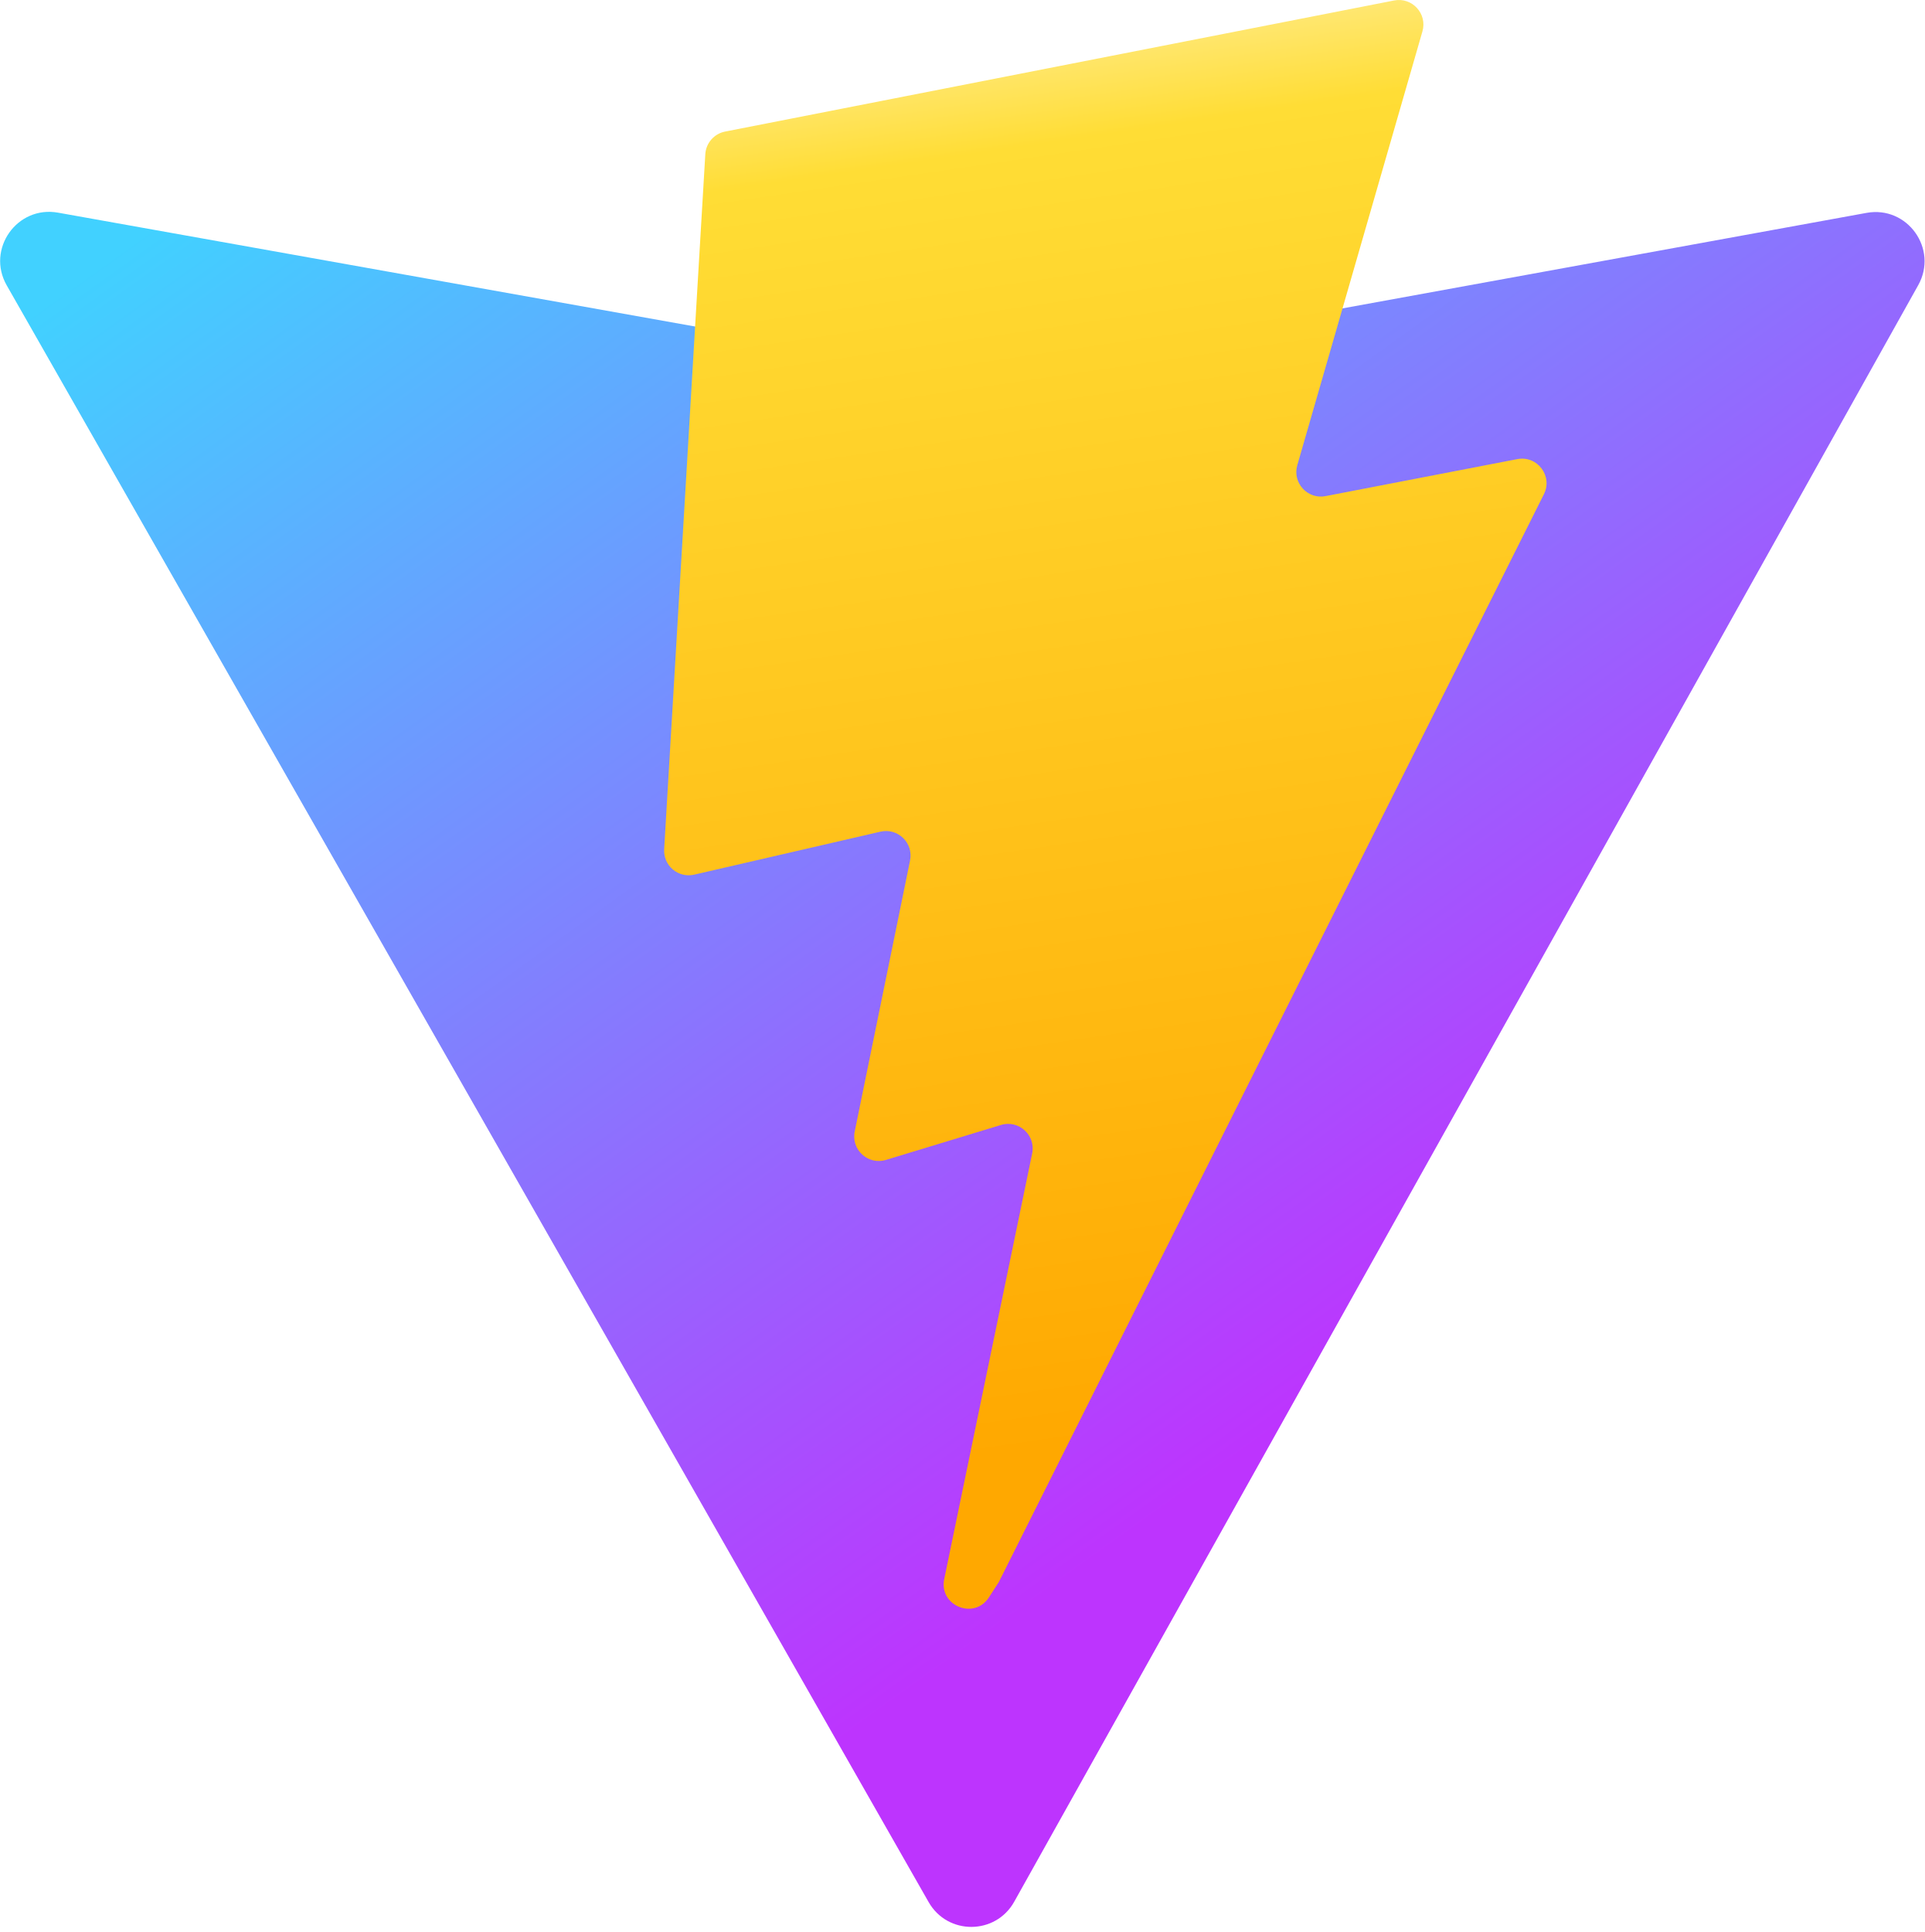
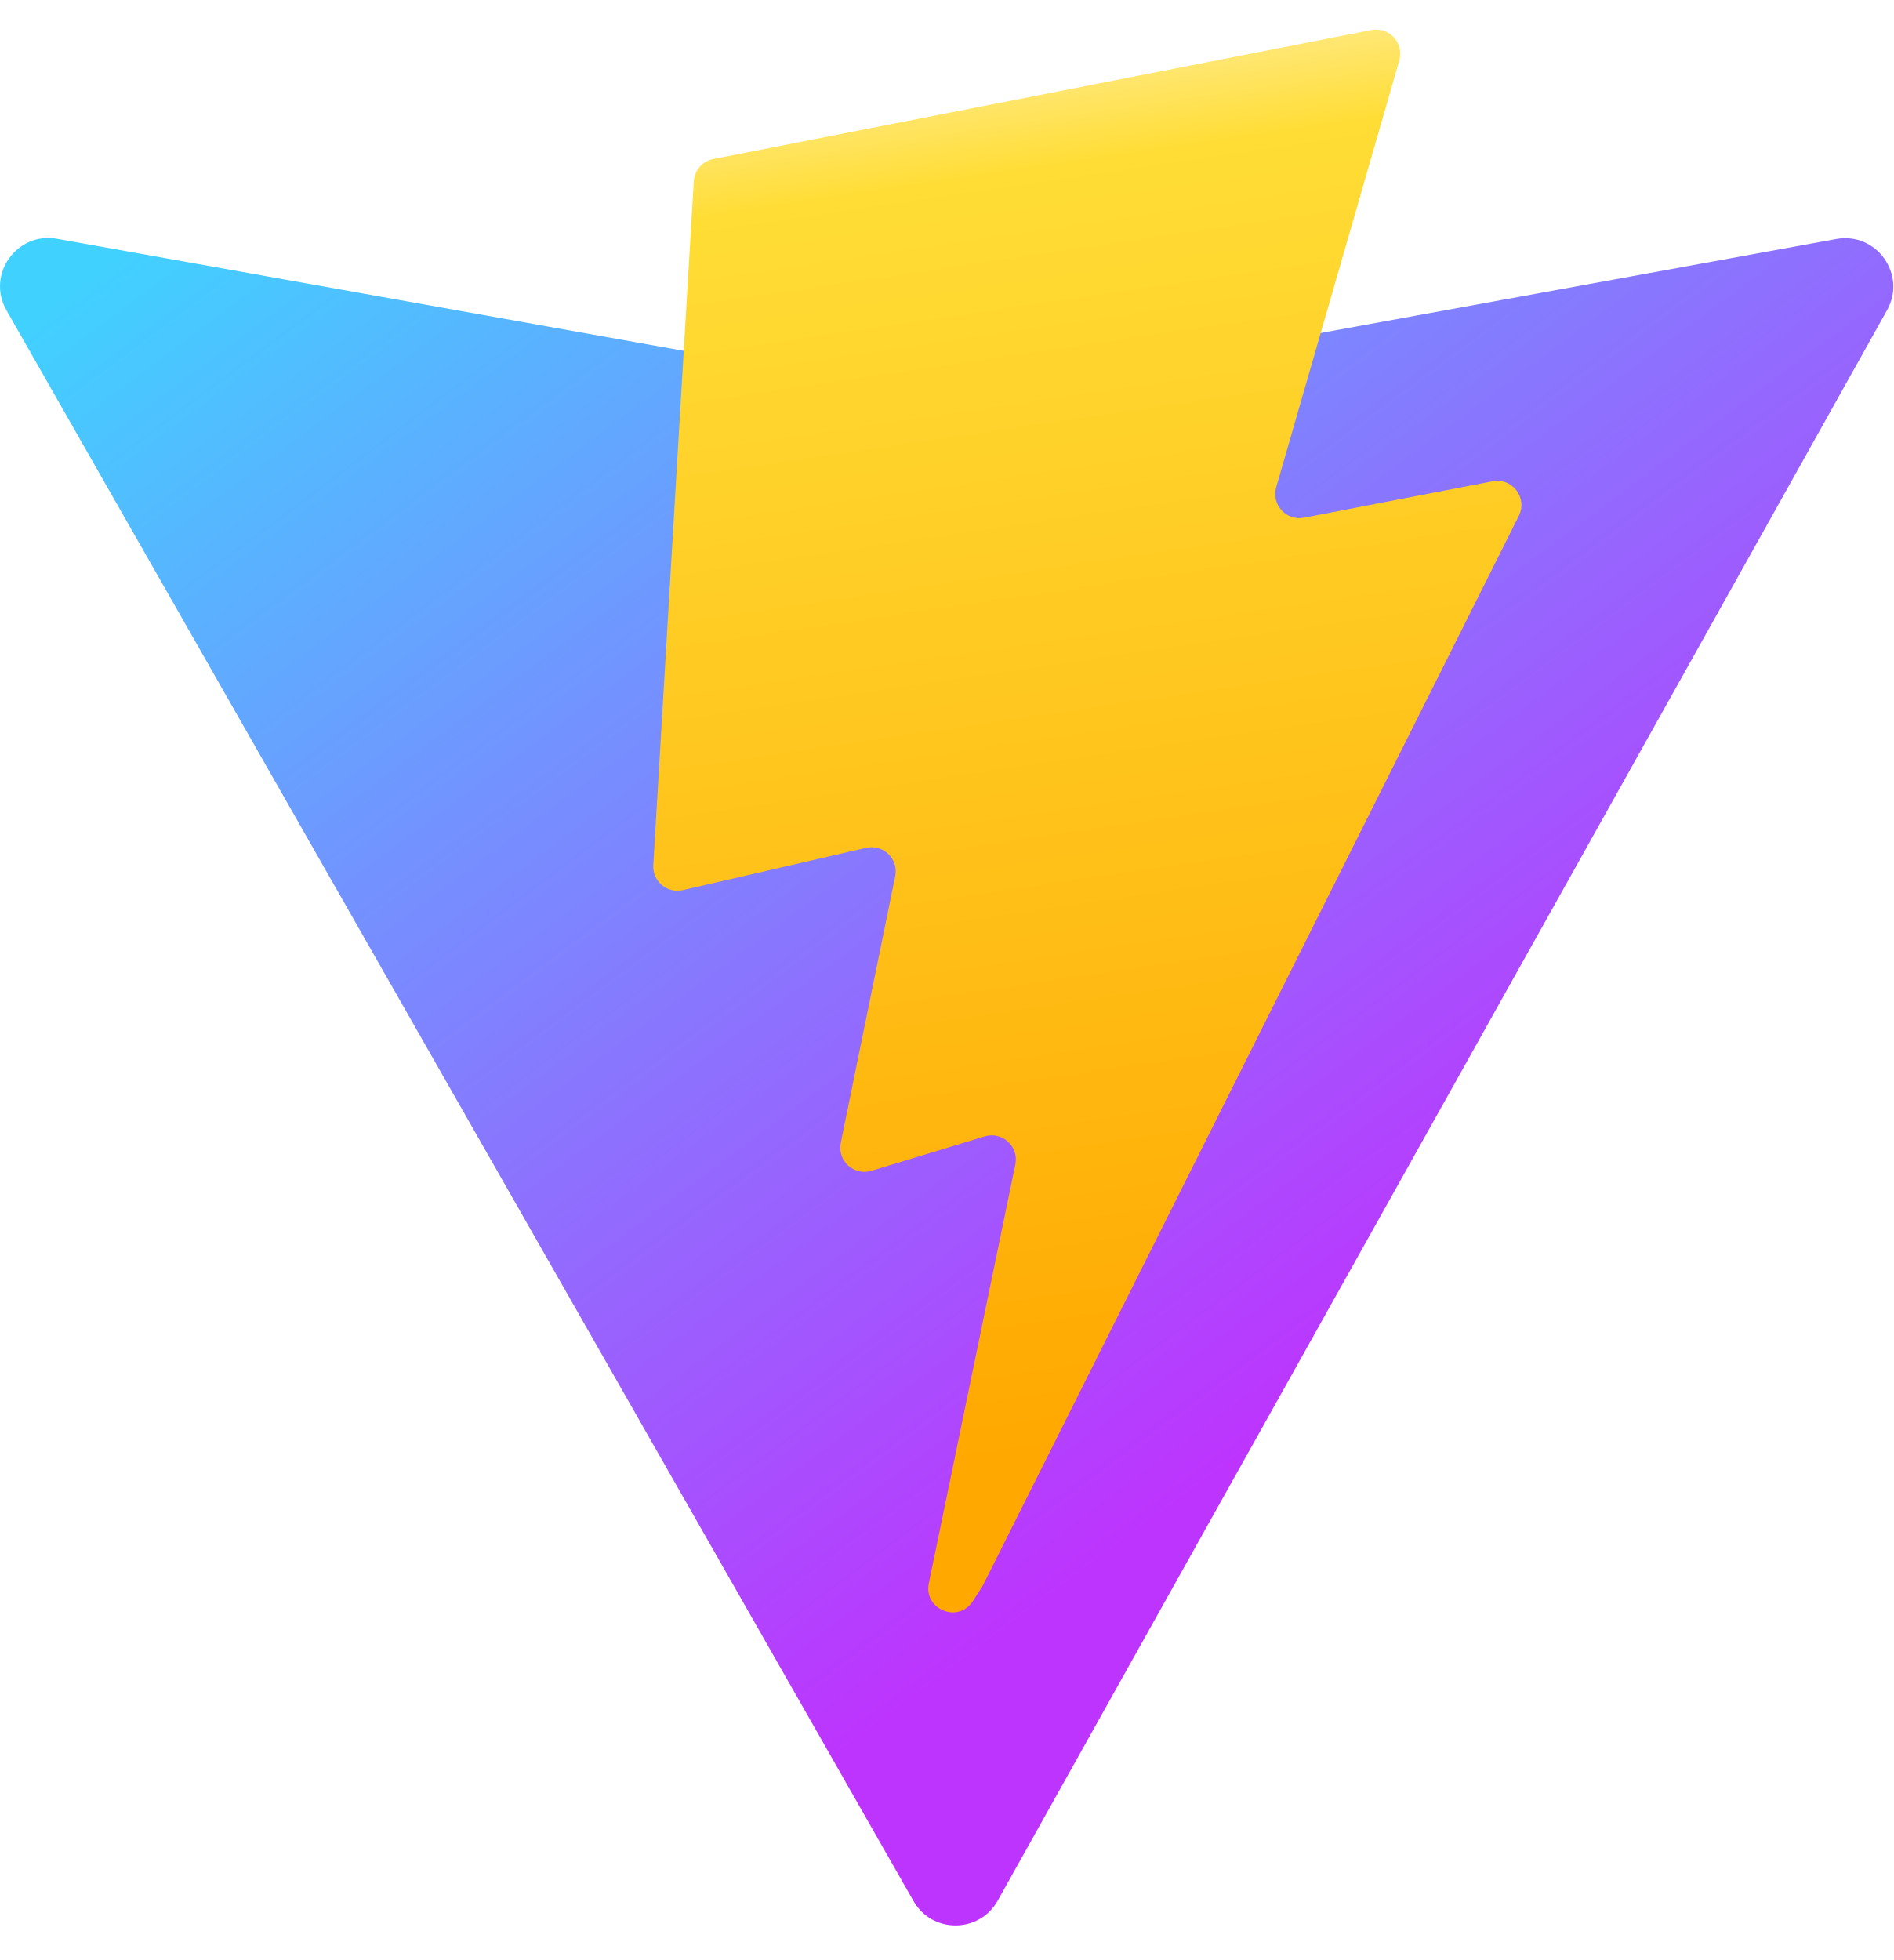
- <svg xmlns="http://www.w3.org/2000/svg" aria-hidden="true" role="img" class="iconify iconify--logos" width="31.88" height="32" preserveAspectRatio="xMidYMid meet" viewBox="0 0 256 257">
+ <svg xmlns="http://www.w3.org/2000/svg" aria-hidden="true" role="img" class="iconify iconify--logos" width="31.88" height="33" preserveAspectRatio="xMidYMid meet" viewBox="0 0 256 257">
  <defs>
    <linearGradient id="IconifyId1813088fe1fbc01fb466" x1="-.828%" x2="57.636%" y1="7.652%" y2="78.411%">
      <stop offset="0%" stop-color="#41D1FF" />
      <stop offset="100%" stop-color="#BD34FE" />
    </linearGradient>
    <linearGradient id="IconifyId1813088fe1fbc01fb467" x1="43.376%" x2="50.316%" y1="2.242%" y2="89.03%">
-       <stop offset="0%" stop-color="#FFEA83" />
+       <stop offset="0%" stop-color="#FFEA87" />
      <stop offset="8.333%" stop-color="#FFDD35" />
      <stop offset="100%" stop-color="#FFA800" />
    </linearGradient>
  </defs>
  <path fill="url(#IconifyId1813088fe1fbc01fb466)" d="M255.153 37.938L134.897 252.976c-2.483 4.44-8.862 4.466-11.382.048L.875 37.958c-2.746-4.814 1.371-10.646 6.827-9.67l120.385 21.517a6.537 6.537 0 0 0 2.322-.004l117.867-21.483c5.438-.991 9.574 4.796 6.877 9.62Z" />
  <path fill="url(#IconifyId1813088fe1fbc01fb467)" d="M185.432.063L96.44 17.501a3.268 3.268 0 0 0-2.634 3.014l-5.474 92.456a3.268 3.268 0 0 0 3.997 3.378l24.777-5.718c2.318-.535 4.413 1.507 3.936 3.838l-7.361 36.047c-.495 2.426 1.782 4.5 4.151 3.78l15.304-4.649c2.372-.72 4.652 1.36 4.15 3.788l-11.698 56.621c-.732 3.542 3.979 5.473 5.943 2.437l1.313-2.028l72.516-144.72c1.215-2.423-.88-5.186-3.54-4.672l-25.505 4.922c-2.396.462-4.435-1.77-3.759-4.114l16.646-57.705c.677-2.35-1.37-4.583-3.769-4.113Z" />
</svg>
